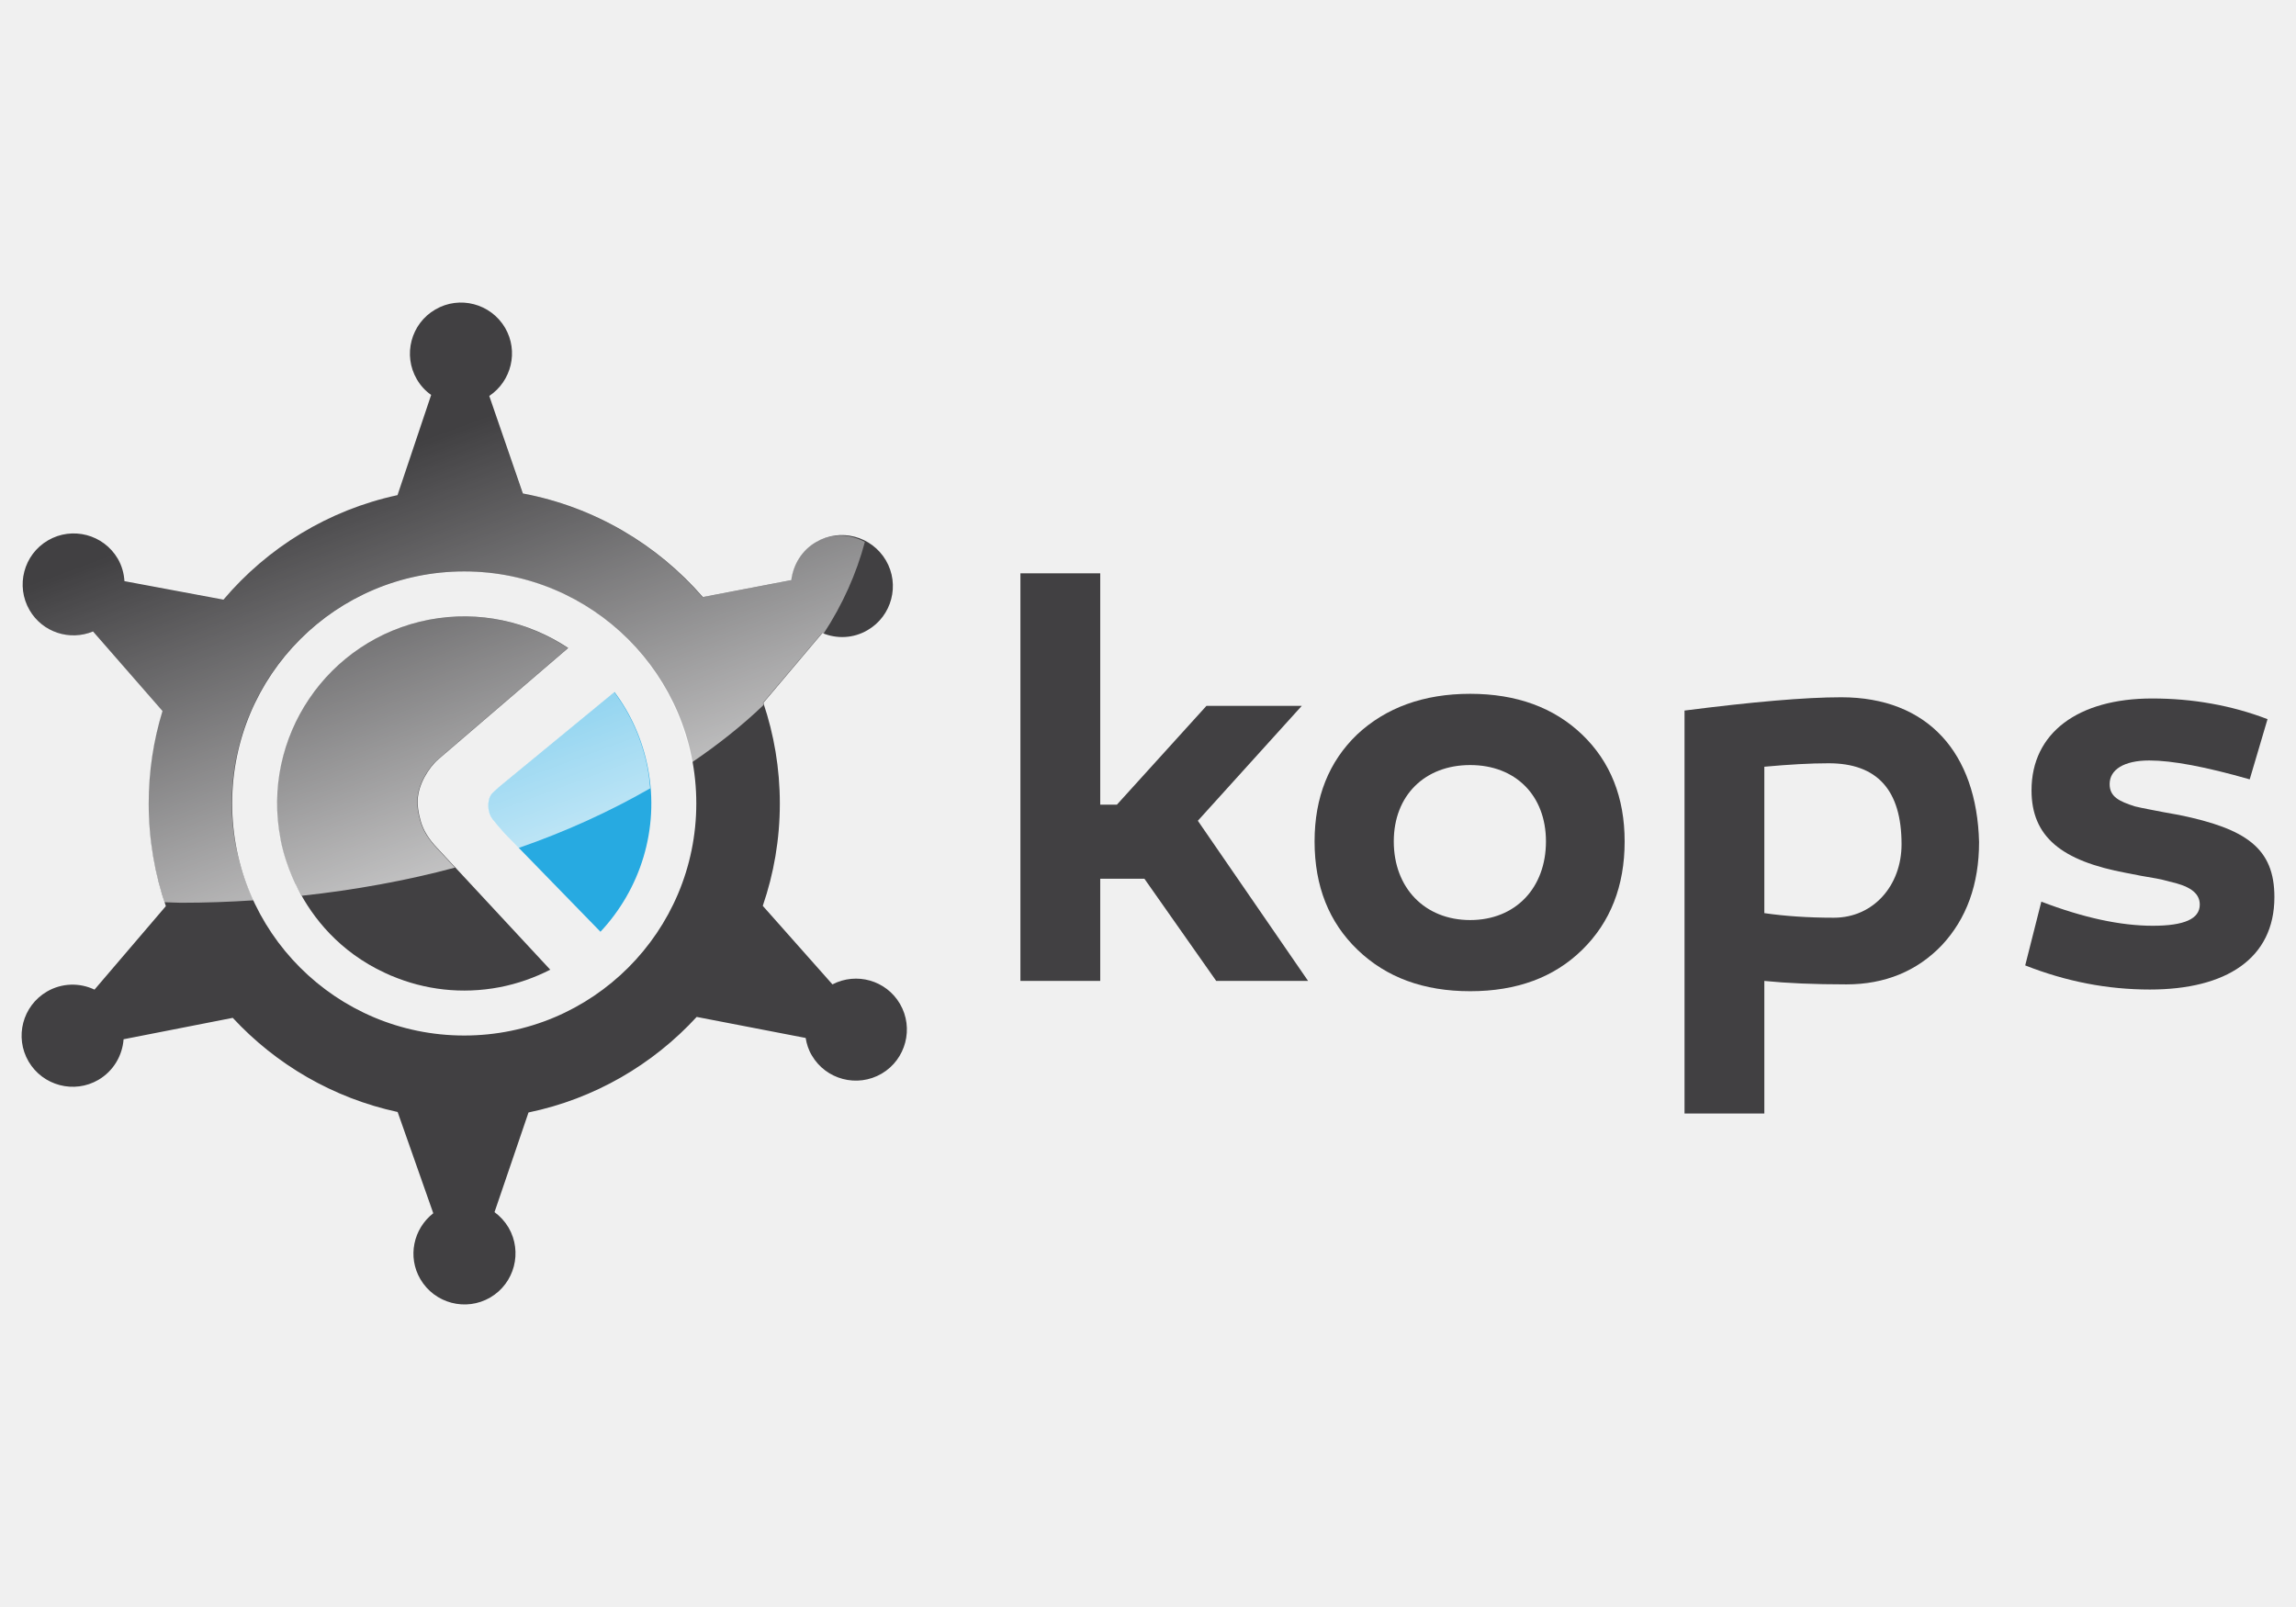
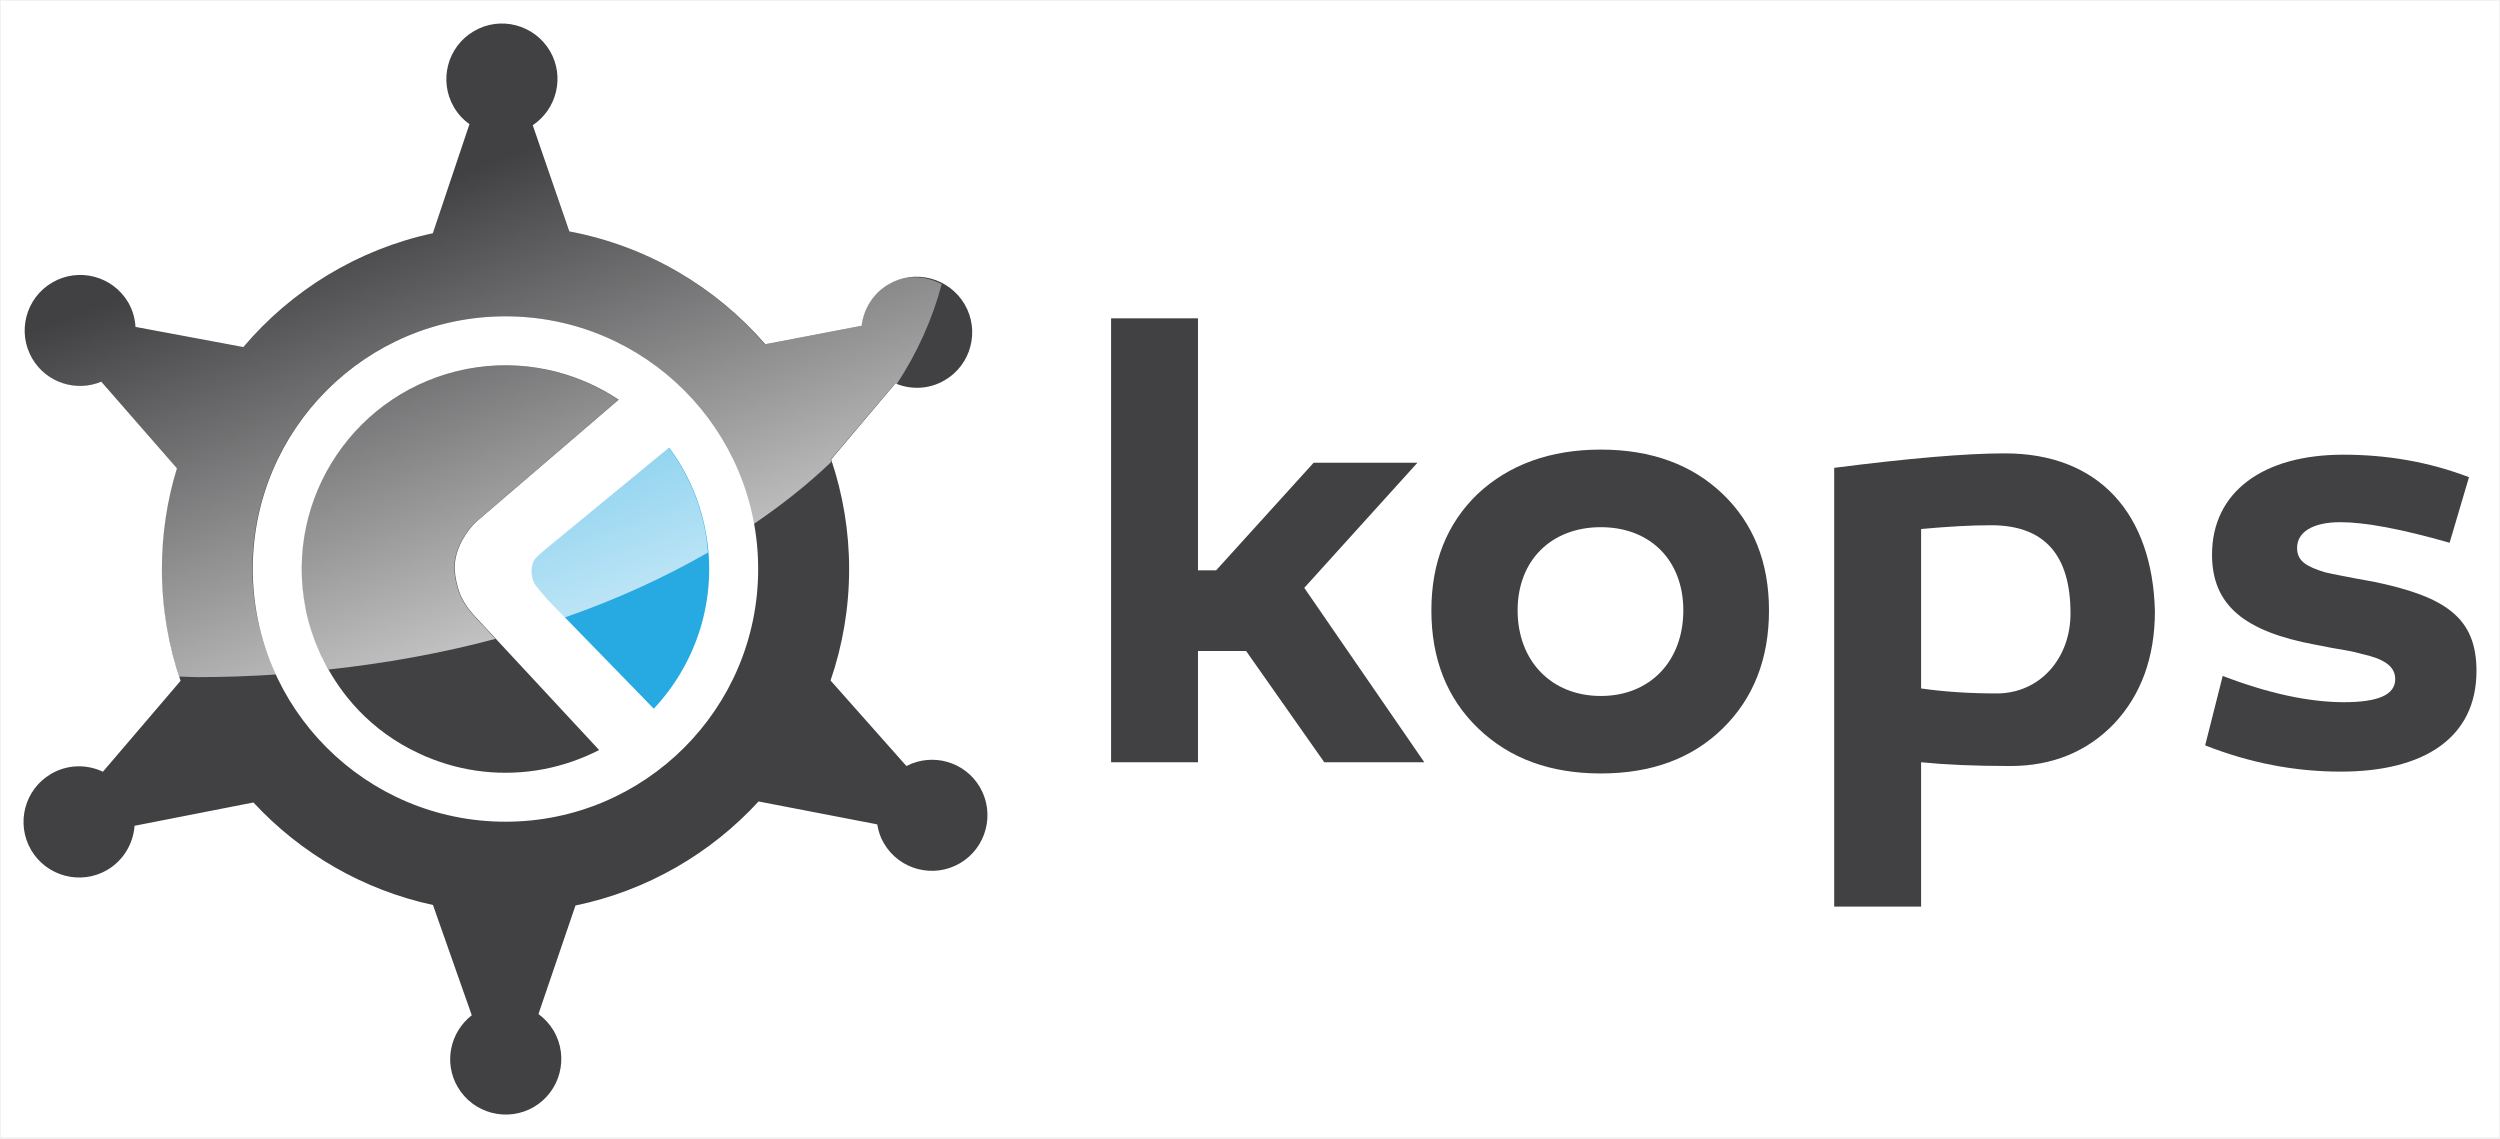
- <svg xmlns="http://www.w3.org/2000/svg" id="master-artboard" viewBox="0 0 1400 980" version="1.1" x="0px" y="0px" style="enable-background:new 0 0 1400 980;" width="1400px" height="980px">
-   <g transform="matrix(2.633902, 0, 0, 2.633902, 0.000004735486, 171.3339)">
-     <path d="M 0.179 0.179 H 531.352 V 241.793 H 0.179 V 0.179 Z" stroke-miterlimit="10" id="rect2" style="fill: rgb(255, 255, 255); stroke: none; stroke-width: 0.358; stroke-miterlimit: 10; fill-opacity: 0; stroke-opacity: 1;" />
-     <g id="g57" transform="translate(-233.3963,-379.0136)">
-       <g id="g8">
-         <path d="m 441.736,546.382 c -3.192,-5.455 -10.065,-7.382 -15.629,-4.503 l -16.126,-18.182 c 2.554,-7.426 3.95,-15.391 3.95,-23.703 0,-8.14 -1.353,-15.976 -3.82,-23.292 l 13.659,-16.17 c 3.312,1.386 7.164,1.277 10.477,-0.671 5.628,-3.269 7.533,-10.521 4.242,-16.148 -3.301,-5.628 -10.541,-7.554 -16.181,-4.242 -3.312,1.926 -5.292,5.26 -5.726,8.81 l -20.477,3.918 C 385.52,439.991 370.974,431.332 354.436,428.215 l -7.771,-22.577 c 5.141,-3.442 6.83,-10.347 3.658,-15.78 -3.301,-5.606 -10.542,-7.533 -16.169,-4.221 -5.628,3.269 -7.544,10.542 -4.243,16.17 0.855,1.472 1.991,2.684 3.301,3.593 l -7.792,23.205 c -16.029,3.442 -30.078,12.144 -40.295,24.201 l -22.923,-4.286 c -0.108,-1.775 -0.584,-3.55 -1.537,-5.195 -3.29,-5.628 -10.542,-7.533 -16.169,-4.242 -5.628,3.29 -7.533,10.542 -4.243,16.17 3.009,5.151 9.33,7.143 14.676,4.913 l 16.083,18.421 c -2.078,6.775 -3.193,13.962 -3.193,21.409 0,8.333 1.396,16.322 3.972,23.767 l -16.516,19.33 c -3.41,-1.624 -7.533,-1.58 -11.018,0.454 -5.65,3.313 -7.533,10.542 -4.243,16.191 3.29,5.606 10.542,7.533 16.17,4.243 3.496,-2.057 5.542,-5.628 5.823,-9.395 l 25.272,-4.957 c 10.012,10.802 23.237,18.572 38.173,21.798 l 8.248,23.443 c -4.611,3.593 -6.018,10.087 -2.987,15.261 3.29,5.628 10.542,7.532 16.181,4.242 5.617,-3.29 7.522,-10.542 4.232,-16.191 -0.855,-1.429 -1.97,-2.641 -3.247,-3.571 l 7.869,-23.075 c 15.25,-3.16 28.768,-11.062 38.931,-22.123 l 25.229,4.871 c 0.228,1.385 0.649,2.749 1.418,4.025 3.279,5.629 10.52,7.533 16.17,4.243 5.626,-3.29 7.52,-10.563 4.24,-16.17 z m -100.872,7.338 c -29.677,0 -53.726,-24.049 -53.726,-53.725 0,-29.678 24.049,-53.727 53.726,-53.727 29.667,0 53.727,24.049 53.727,53.727 0,29.676 -24.06,53.725 -53.727,53.725 z" id="path4" style="fill: rgb(65, 64, 66); fill-opacity: 1; stroke-opacity: 1;" />
-         <path d="m 330.821,504.151 c -0.596,-2.014 -0.823,-3.745 -0.714,-5.207 0.119,-1.634 0.649,-3.344 1.569,-5.054 0.941,-1.71 2.013,-3.096 3.214,-4.135 l 30.045,-25.759 c -9.156,-6.104 -20.607,-8.768 -32.274,-6.537 -23.497,4.545 -38.855,27.252 -34.331,50.738 0,0 0.303,2.078 1.364,5.24 0.064,0.193 0.129,0.389 0.206,0.584 0.119,0.346 0.249,0.713 0.378,1.082 0.477,1.213 0.953,2.402 1.494,3.572 l 0.043,-0.023 c 3.052,6.364 8.659,14.287 18.756,19.612 0.163,0.064 0.325,0.151 0.487,0.238 0.498,0.26 0.996,0.497 1.494,0.735 0.346,0.151 0.692,0.304 1.017,0.455 0.152,0.064 0.303,0.13 0.455,0.216 v -0.021 c 7.652,3.247 16.3,4.318 25.056,2.642 4.167,-0.802 8.085,-2.208 11.7,-4.049 l -26.192,-28.205 c -1.927,-2.011 -3.194,-4.089 -3.767,-6.124 z" id="path6" style="fill: rgb(65, 64, 66); fill-opacity: 1; stroke-opacity: 1;" />
-       </g>
-       <path d="m 375.661,474.192 -25.489,20.976 c -0.941,0.757 -1.818,1.493 -2.641,2.294 -0.649,0.606 -1.007,1.45 -1.083,2.533 -0.086,1.451 0.216,2.652 0.996,3.658 0.898,1.146 1.84,2.252 2.792,3.27 l 22.166,22.771 c 9.178,-9.784 13.724,-23.702 10.996,-37.88 -1.265,-6.604 -3.97,-12.579 -7.737,-17.622 z" id="path10" style="fill: rgb(39, 170, 225); fill-opacity: 1; stroke-opacity: 1;" />
-       <g id="g26">
-         <path d="m 491.956,500.276 20.737,-22.881 h 22.068 l -24.06,26.603 25.521,37.08 H 514.954 L 498.33,517.42 h -10.227 v 23.658 h -18.476 v -94.377 h 18.476 v 53.575 z" id="path18" style="fill: rgb(65, 64, 66); fill-opacity: 1; stroke-opacity: 1;" />
-         <path d="m 599.667,484.041 c 6.516,6.256 9.839,14.503 9.839,24.743 0,10.367 -3.323,18.723 -9.839,25.108 -6.516,6.385 -15.152,9.568 -25.921,9.568 -10.77,0 -19.406,-3.183 -26.052,-9.568 -6.646,-6.385 -9.968,-14.741 -9.968,-25.108 0,-10.24 3.322,-18.487 9.827,-24.743 6.656,-6.233 15.423,-9.438 26.192,-9.438 10.77,10e-4 19.407,3.205 25.922,9.438 z m -25.92,7.057 c -10.499,0 -17.686,7.035 -17.686,17.686 0,10.758 7.187,18.203 17.686,18.203 10.498,0 17.544,-7.445 17.544,-18.203 0,-10.651 -7.046,-17.686 -17.544,-17.686 z" id="path20" style="fill: rgb(65, 64, 66); fill-opacity: 1; stroke-opacity: 1;" />
-         <path d="m 691.557,508.913 c 0,9.828 -2.923,17.814 -8.638,23.919 -5.714,5.975 -13.16,9.048 -22.068,9.048 -7.576,0 -13.821,-0.281 -19.005,-0.801 v 30.695 H 623.37 v -93.295 c 15.813,-2.014 27.913,-3.074 36.279,-3.074 20.078,-10e-4 31.378,12.901 31.908,33.508 z m -17.945,0.519 c 0,-12.49 -5.585,-18.746 -16.884,-18.746 -4.254,0 -9.168,0.281 -14.882,0.801 v 33.898 c 4.653,0.671 9.968,1.061 16.083,1.061 9.167,0 15.683,-7.446 15.683,-17.014 z" id="path22" style="fill: rgb(65, 64, 66); fill-opacity: 1; stroke-opacity: 1;" />
-         <path d="m 705.973,522.723 c 9.697,3.723 18.335,5.584 25.781,5.584 7.306,0 10.898,-1.58 10.898,-4.912 0,-2.924 -2.792,-4.395 -7.046,-5.326 -2.262,-0.648 -3.452,-0.779 -6.516,-1.32 l -3.452,-0.67 c -15.012,-2.793 -21.938,-8.377 -21.938,-19.136 0,-13.291 10.769,-21.257 27.912,-21.257 9.438,0 18.346,1.58 26.723,4.784 l -4.123,13.94 c -10.229,-2.923 -17.945,-4.373 -23.26,-4.373 -5.844,0 -9.167,2.121 -9.167,5.455 0,2.922 2.121,3.983 5.845,5.174 2.262,0.542 3.322,0.67 6.526,1.321 l 3.712,0.67 c 15.543,3.182 22.059,7.707 22.059,19.006 0,14.222 -11.159,21.408 -28.845,21.408 -9.838,0 -19.405,-1.862 -28.844,-5.585 z" id="path24" style="fill: rgb(65, 64, 66); fill-opacity: 1; stroke-opacity: 1;" />
-       </g>
-       <g id="g55">
-         <linearGradient id="SVGID_1_" gradientUnits="userSpaceOnUse" x1="356.919" y1="555.789" x2="308.43" y2="424.177">
-           <stop offset="0" style="stop-color:#FFFFFF" id="stop28" />
-           <stop offset="0.137" style="stop-color:#FFFFFF;stop-opacity:0.863" id="stop30" />
-           <stop offset="1" style="stop-color:#FFFFFF;stop-opacity:0" id="stop32" />
-         </linearGradient>
-         <path d="m 334.5,510.297 c -1.927,-2.033 -3.193,-4.09 -3.767,-6.146 -0.595,-1.992 -0.822,-3.723 -0.714,-5.195 0.119,-1.624 0.649,-3.355 1.569,-5.044 0.942,-1.731 2.013,-3.117 3.215,-4.135 l 30.045,-25.759 c -9.156,-6.104 -20.607,-8.789 -32.275,-6.537 -23.497,4.523 -38.855,27.253 -34.331,50.74 0,0 0.303,2.076 1.364,5.238 0.065,0.172 0.13,0.389 0.206,0.584 0.119,0.346 0.249,0.715 0.379,1.061 0.476,1.234 0.953,2.424 1.494,3.594 l 0.043,-0.045 c 0.411,0.867 0.996,1.797 1.515,2.707 12.36,-1.342 24.266,-3.508 35.479,-6.516 z" id="path35" style="fill: url('#SVGID_1_'); fill-opacity: 1; stroke-opacity: 1;" />
-         <linearGradient id="SVGID_2_" gradientUnits="userSpaceOnUse" x1="374.375" y1="549.345" x2="325.888" y2="417.738">
-           <stop offset="0" style="stop-color:#FFFFFF" id="stop37" />
-           <stop offset="0.137" style="stop-color:#FFFFFF;stop-opacity:0.863" id="stop39" />
-           <stop offset="1" style="stop-color:#FFFFFF;stop-opacity:0" id="stop41" />
-         </linearGradient>
-         <path d="m 410.154,477.201 c -0.064,-0.151 -0.075,-0.325 -0.13,-0.498 l 13.659,-16.148 c 0.119,0.044 0.26,0.065 0.379,0.108 4.416,-6.731 7.587,-13.854 9.557,-21.235 -3.496,-1.84 -7.738,-2.1 -11.396,0.043 -3.313,1.948 -5.293,5.281 -5.726,8.831 l -20.478,3.918 C 385.434,439.99 370.888,431.332 354.35,428.215 l -7.771,-22.556 c 5.141,-3.441 6.83,-10.347 3.658,-15.78 -3.301,-5.628 -10.553,-7.533 -16.17,-4.243 -5.628,3.291 -7.543,10.542 -4.243,16.17 0.855,1.472 1.992,2.684 3.301,3.615 l -7.793,23.183 c -16.029,3.442 -30.078,12.144 -40.294,24.222 l -22.923,-4.286 c -0.108,-1.774 -0.584,-3.55 -1.537,-5.217 -3.29,-5.628 -10.542,-7.511 -16.17,-4.221 -5.628,3.29 -7.533,10.542 -4.243,16.148 3.009,5.151 9.33,7.165 14.676,4.935 l 16.083,18.399 c -2.078,6.775 -3.182,13.962 -3.182,21.431 0,7.988 1.342,15.65 3.723,22.837 1.277,0.021 2.522,0.129 3.81,0.129 5.682,0 11.278,-0.195 16.819,-0.563 -3.16,-6.84 -5.043,-14.373 -5.043,-22.404 0,-29.678 24.049,-53.748 53.726,-53.748 26.409,0 48.261,19.113 52.774,44.224 6.094,-4.133 11.668,-8.549 16.603,-13.289 z" id="path44" style="fill: url('#SVGID_2_'); fill-opacity: 1; stroke-opacity: 1;" />
-         <linearGradient id="SVGID_3_" gradientUnits="userSpaceOnUse" x1="383.321" y1="546.029" x2="334.859" y2="414.488">
-           <stop offset="0" style="stop-color:#FFFFFF" id="stop46" />
-           <stop offset="0.137" style="stop-color:#FFFFFF;stop-opacity:0.863" id="stop48" />
-           <stop offset="1" style="stop-color:#FFFFFF;stop-opacity:0" id="stop50" />
-         </linearGradient>
-         <path d="m 375.574,474.214 -25.488,20.976 c -0.942,0.735 -1.818,1.493 -2.641,2.272 -0.649,0.628 -1.006,1.45 -1.082,2.555 -0.087,1.451 0.216,2.64 0.996,3.636 0.898,1.17 1.84,2.273 2.792,3.27 l 3.29,3.375 c 11.062,-3.83 21.235,-8.506 30.478,-13.809 -0.13,-1.537 -0.303,-3.096 -0.606,-4.676 -1.266,-6.603 -3.972,-12.555 -7.739,-17.599 z" id="path53" style="fill: url('#SVGID_3_'); fill-opacity: 1; stroke-opacity: 1;" />
-       </g>
+ <svg xmlns="http://www.w3.org/2000/svg" version="1.1" id="Layer_1" x="0px" y="0px" width="531.531" height="241.973" viewBox="0 0 531.531 241.973" enable-background="new 0 0 1000 1000" xml:space="preserve">
+   <defs id="defs62" />
+   <rect stroke-miterlimit="10" width="531.173" height="241.614" id="rect2" x="0.179" y="0.179" style="fill:#ffffff;stroke:none;stroke-width:0.358;stroke-miterlimit:10" />
+   <g id="g57" transform="translate(-233.3963,-379.0136)">
+     <g id="g8">
+       <path d="m 441.736,546.382 c -3.192,-5.455 -10.065,-7.382 -15.629,-4.503 l -16.126,-18.182 c 2.554,-7.426 3.95,-15.391 3.95,-23.703 0,-8.14 -1.353,-15.976 -3.82,-23.292 l 13.659,-16.17 c 3.312,1.386 7.164,1.277 10.477,-0.671 5.628,-3.269 7.533,-10.521 4.242,-16.148 -3.301,-5.628 -10.541,-7.554 -16.181,-4.242 -3.312,1.926 -5.292,5.26 -5.726,8.81 l -20.477,3.918 C 385.52,439.991 370.974,431.332 354.436,428.215 l -7.771,-22.577 c 5.141,-3.442 6.83,-10.347 3.658,-15.78 -3.301,-5.606 -10.542,-7.533 -16.169,-4.221 -5.628,3.269 -7.544,10.542 -4.243,16.17 0.855,1.472 1.991,2.684 3.301,3.593 l -7.792,23.205 c -16.029,3.442 -30.078,12.144 -40.295,24.201 l -22.923,-4.286 c -0.108,-1.775 -0.584,-3.55 -1.537,-5.195 -3.29,-5.628 -10.542,-7.533 -16.169,-4.242 -5.628,3.29 -7.533,10.542 -4.243,16.17 3.009,5.151 9.33,7.143 14.676,4.913 l 16.083,18.421 c -2.078,6.775 -3.193,13.962 -3.193,21.409 0,8.333 1.396,16.322 3.972,23.767 l -16.516,19.33 c -3.41,-1.624 -7.533,-1.58 -11.018,0.454 -5.65,3.313 -7.533,10.542 -4.243,16.191 3.29,5.606 10.542,7.533 16.17,4.243 3.496,-2.057 5.542,-5.628 5.823,-9.395 l 25.272,-4.957 c 10.012,10.802 23.237,18.572 38.173,21.798 l 8.248,23.443 c -4.611,3.593 -6.018,10.087 -2.987,15.261 3.29,5.628 10.542,7.532 16.181,4.242 5.617,-3.29 7.522,-10.542 4.232,-16.191 -0.855,-1.429 -1.97,-2.641 -3.247,-3.571 l 7.869,-23.075 c 15.25,-3.16 28.768,-11.062 38.931,-22.123 l 25.229,4.871 c 0.228,1.385 0.649,2.749 1.418,4.025 3.279,5.629 10.52,7.533 16.17,4.243 5.626,-3.29 7.52,-10.563 4.24,-16.17 z m -100.872,7.338 c -29.677,0 -53.726,-24.049 -53.726,-53.725 0,-29.678 24.049,-53.727 53.726,-53.727 29.667,0 53.727,24.049 53.727,53.727 0,29.676 -24.06,53.725 -53.727,53.725 z" id="path4" style="fill:#414042" />
+       <path d="m 330.821,504.151 c -0.596,-2.014 -0.823,-3.745 -0.714,-5.207 0.119,-1.634 0.649,-3.344 1.569,-5.054 0.941,-1.71 2.013,-3.096 3.214,-4.135 l 30.045,-25.759 c -9.156,-6.104 -20.607,-8.768 -32.274,-6.537 -23.497,4.545 -38.855,27.252 -34.331,50.738 0,0 0.303,2.078 1.364,5.24 0.064,0.193 0.129,0.389 0.206,0.584 0.119,0.346 0.249,0.713 0.378,1.082 0.477,1.213 0.953,2.402 1.494,3.572 l 0.043,-0.023 c 3.052,6.364 8.659,14.287 18.756,19.612 0.163,0.064 0.325,0.151 0.487,0.238 0.498,0.26 0.996,0.497 1.494,0.735 0.346,0.151 0.692,0.304 1.017,0.455 0.152,0.064 0.303,0.13 0.455,0.216 v -0.021 c 7.652,3.247 16.3,4.318 25.056,2.642 4.167,-0.802 8.085,-2.208 11.7,-4.049 l -26.192,-28.205 c -1.927,-2.011 -3.194,-4.089 -3.767,-6.124 z" id="path6" style="fill:#414042" />
+     </g>
+     <path d="m 375.661,474.192 -25.489,20.976 c -0.941,0.757 -1.818,1.493 -2.641,2.294 -0.649,0.606 -1.007,1.45 -1.083,2.533 -0.086,1.451 0.216,2.652 0.996,3.658 0.898,1.146 1.84,2.252 2.792,3.27 l 22.166,22.771 c 9.178,-9.784 13.724,-23.702 10.996,-37.88 -1.265,-6.604 -3.97,-12.579 -7.737,-17.622 z" id="path10" style="fill:#27aae1" />
+     <g id="g26">
+       <path d="m 491.956,500.276 20.737,-22.881 h 22.068 l -24.06,26.603 25.521,37.08 H 514.954 L 498.33,517.42 h -10.227 v 23.658 h -18.476 v -94.377 h 18.476 v 53.575 z" id="path18" style="fill:#414042" />
+       <path d="m 599.667,484.041 c 6.516,6.256 9.839,14.503 9.839,24.743 0,10.367 -3.323,18.723 -9.839,25.108 -6.516,6.385 -15.152,9.568 -25.921,9.568 -10.77,0 -19.406,-3.183 -26.052,-9.568 -6.646,-6.385 -9.968,-14.741 -9.968,-25.108 0,-10.24 3.322,-18.487 9.827,-24.743 6.656,-6.233 15.423,-9.438 26.192,-9.438 10.77,10e-4 19.407,3.205 25.922,9.438 z m -25.92,7.057 c -10.499,0 -17.686,7.035 -17.686,17.686 0,10.758 7.187,18.203 17.686,18.203 10.498,0 17.544,-7.445 17.544,-18.203 0,-10.651 -7.046,-17.686 -17.544,-17.686 z" id="path20" style="fill:#414042" />
+       <path d="m 691.557,508.913 c 0,9.828 -2.923,17.814 -8.638,23.919 -5.714,5.975 -13.16,9.048 -22.068,9.048 -7.576,0 -13.821,-0.281 -19.005,-0.801 v 30.695 H 623.37 v -93.295 c 15.813,-2.014 27.913,-3.074 36.279,-3.074 20.078,-10e-4 31.378,12.901 31.908,33.508 z m -17.945,0.519 c 0,-12.49 -5.585,-18.746 -16.884,-18.746 -4.254,0 -9.168,0.281 -14.882,0.801 v 33.898 c 4.653,0.671 9.968,1.061 16.083,1.061 9.167,0 15.683,-7.446 15.683,-17.014 z" id="path22" style="fill:#414042" />
+       <path d="m 705.973,522.723 c 9.697,3.723 18.335,5.584 25.781,5.584 7.306,0 10.898,-1.58 10.898,-4.912 0,-2.924 -2.792,-4.395 -7.046,-5.326 -2.262,-0.648 -3.452,-0.779 -6.516,-1.32 l -3.452,-0.67 c -15.012,-2.793 -21.938,-8.377 -21.938,-19.136 0,-13.291 10.769,-21.257 27.912,-21.257 9.438,0 18.346,1.58 26.723,4.784 l -4.123,13.94 c -10.229,-2.923 -17.945,-4.373 -23.26,-4.373 -5.844,0 -9.167,2.121 -9.167,5.455 0,2.922 2.121,3.983 5.845,5.174 2.262,0.542 3.322,0.67 6.526,1.321 l 3.712,0.67 c 15.543,3.182 22.059,7.707 22.059,19.006 0,14.222 -11.159,21.408 -28.845,21.408 -9.838,0 -19.405,-1.862 -28.844,-5.585 z" id="path24" style="fill:#414042" />
+     </g>
+     <g id="g55">
+       <linearGradient id="SVGID_1_" gradientUnits="userSpaceOnUse" x1="356.919" y1="555.789" x2="308.43" y2="424.177">
+         <stop offset="0" style="stop-color:#FFFFFF" id="stop28" />
+         <stop offset="0.137" style="stop-color:#FFFFFF;stop-opacity:0.863" id="stop30" />
+         <stop offset="1" style="stop-color:#FFFFFF;stop-opacity:0" id="stop32" />
+       </linearGradient>
+       <path d="m 334.5,510.297 c -1.927,-2.033 -3.193,-4.09 -3.767,-6.146 -0.595,-1.992 -0.822,-3.723 -0.714,-5.195 0.119,-1.624 0.649,-3.355 1.569,-5.044 0.942,-1.731 2.013,-3.117 3.215,-4.135 l 30.045,-25.759 c -9.156,-6.104 -20.607,-8.789 -32.275,-6.537 -23.497,4.523 -38.855,27.253 -34.331,50.74 0,0 0.303,2.076 1.364,5.238 0.065,0.172 0.13,0.389 0.206,0.584 0.119,0.346 0.249,0.715 0.379,1.061 0.476,1.234 0.953,2.424 1.494,3.594 l 0.043,-0.045 c 0.411,0.867 0.996,1.797 1.515,2.707 12.36,-1.342 24.266,-3.508 35.479,-6.516 z" id="path35" style="fill:url(#SVGID_1_)" />
+       <linearGradient id="SVGID_2_" gradientUnits="userSpaceOnUse" x1="374.375" y1="549.345" x2="325.888" y2="417.738">
+         <stop offset="0" style="stop-color:#FFFFFF" id="stop37" />
+         <stop offset="0.137" style="stop-color:#FFFFFF;stop-opacity:0.863" id="stop39" />
+         <stop offset="1" style="stop-color:#FFFFFF;stop-opacity:0" id="stop41" />
+       </linearGradient>
+       <path d="m 410.154,477.201 c -0.064,-0.151 -0.075,-0.325 -0.13,-0.498 l 13.659,-16.148 c 0.119,0.044 0.26,0.065 0.379,0.108 4.416,-6.731 7.587,-13.854 9.557,-21.235 -3.496,-1.84 -7.738,-2.1 -11.396,0.043 -3.313,1.948 -5.293,5.281 -5.726,8.831 l -20.478,3.918 C 385.434,439.99 370.888,431.332 354.35,428.215 l -7.771,-22.556 c 5.141,-3.441 6.83,-10.347 3.658,-15.78 -3.301,-5.628 -10.553,-7.533 -16.17,-4.243 -5.628,3.291 -7.543,10.542 -4.243,16.17 0.855,1.472 1.992,2.684 3.301,3.615 l -7.793,23.183 c -16.029,3.442 -30.078,12.144 -40.294,24.222 l -22.923,-4.286 c -0.108,-1.774 -0.584,-3.55 -1.537,-5.217 -3.29,-5.628 -10.542,-7.511 -16.17,-4.221 -5.628,3.29 -7.533,10.542 -4.243,16.148 3.009,5.151 9.33,7.165 14.676,4.935 l 16.083,18.399 c -2.078,6.775 -3.182,13.962 -3.182,21.431 0,7.988 1.342,15.65 3.723,22.837 1.277,0.021 2.522,0.129 3.81,0.129 5.682,0 11.278,-0.195 16.819,-0.563 -3.16,-6.84 -5.043,-14.373 -5.043,-22.404 0,-29.678 24.049,-53.748 53.726,-53.748 26.409,0 48.261,19.113 52.774,44.224 6.094,-4.133 11.668,-8.549 16.603,-13.289 z" id="path44" style="fill:url(#SVGID_2_)" />
+       <linearGradient id="SVGID_3_" gradientUnits="userSpaceOnUse" x1="383.321" y1="546.029" x2="334.859" y2="414.488">
+         <stop offset="0" style="stop-color:#FFFFFF" id="stop46" />
+         <stop offset="0.137" style="stop-color:#FFFFFF;stop-opacity:0.863" id="stop48" />
+         <stop offset="1" style="stop-color:#FFFFFF;stop-opacity:0" id="stop50" />
+       </linearGradient>
+       <path d="m 375.574,474.214 -25.488,20.976 c -0.942,0.735 -1.818,1.493 -2.641,2.272 -0.649,0.628 -1.006,1.45 -1.082,2.555 -0.087,1.451 0.216,2.64 0.996,3.636 0.898,1.17 1.84,2.273 2.792,3.27 l 3.29,3.375 c 11.062,-3.83 21.235,-8.506 30.478,-13.809 -0.13,-1.537 -0.303,-3.096 -0.606,-4.676 -1.266,-6.603 -3.972,-12.555 -7.739,-17.599 z" id="path53" style="fill:url(#SVGID_3_)" />
    </g>
  </g>
</svg>
